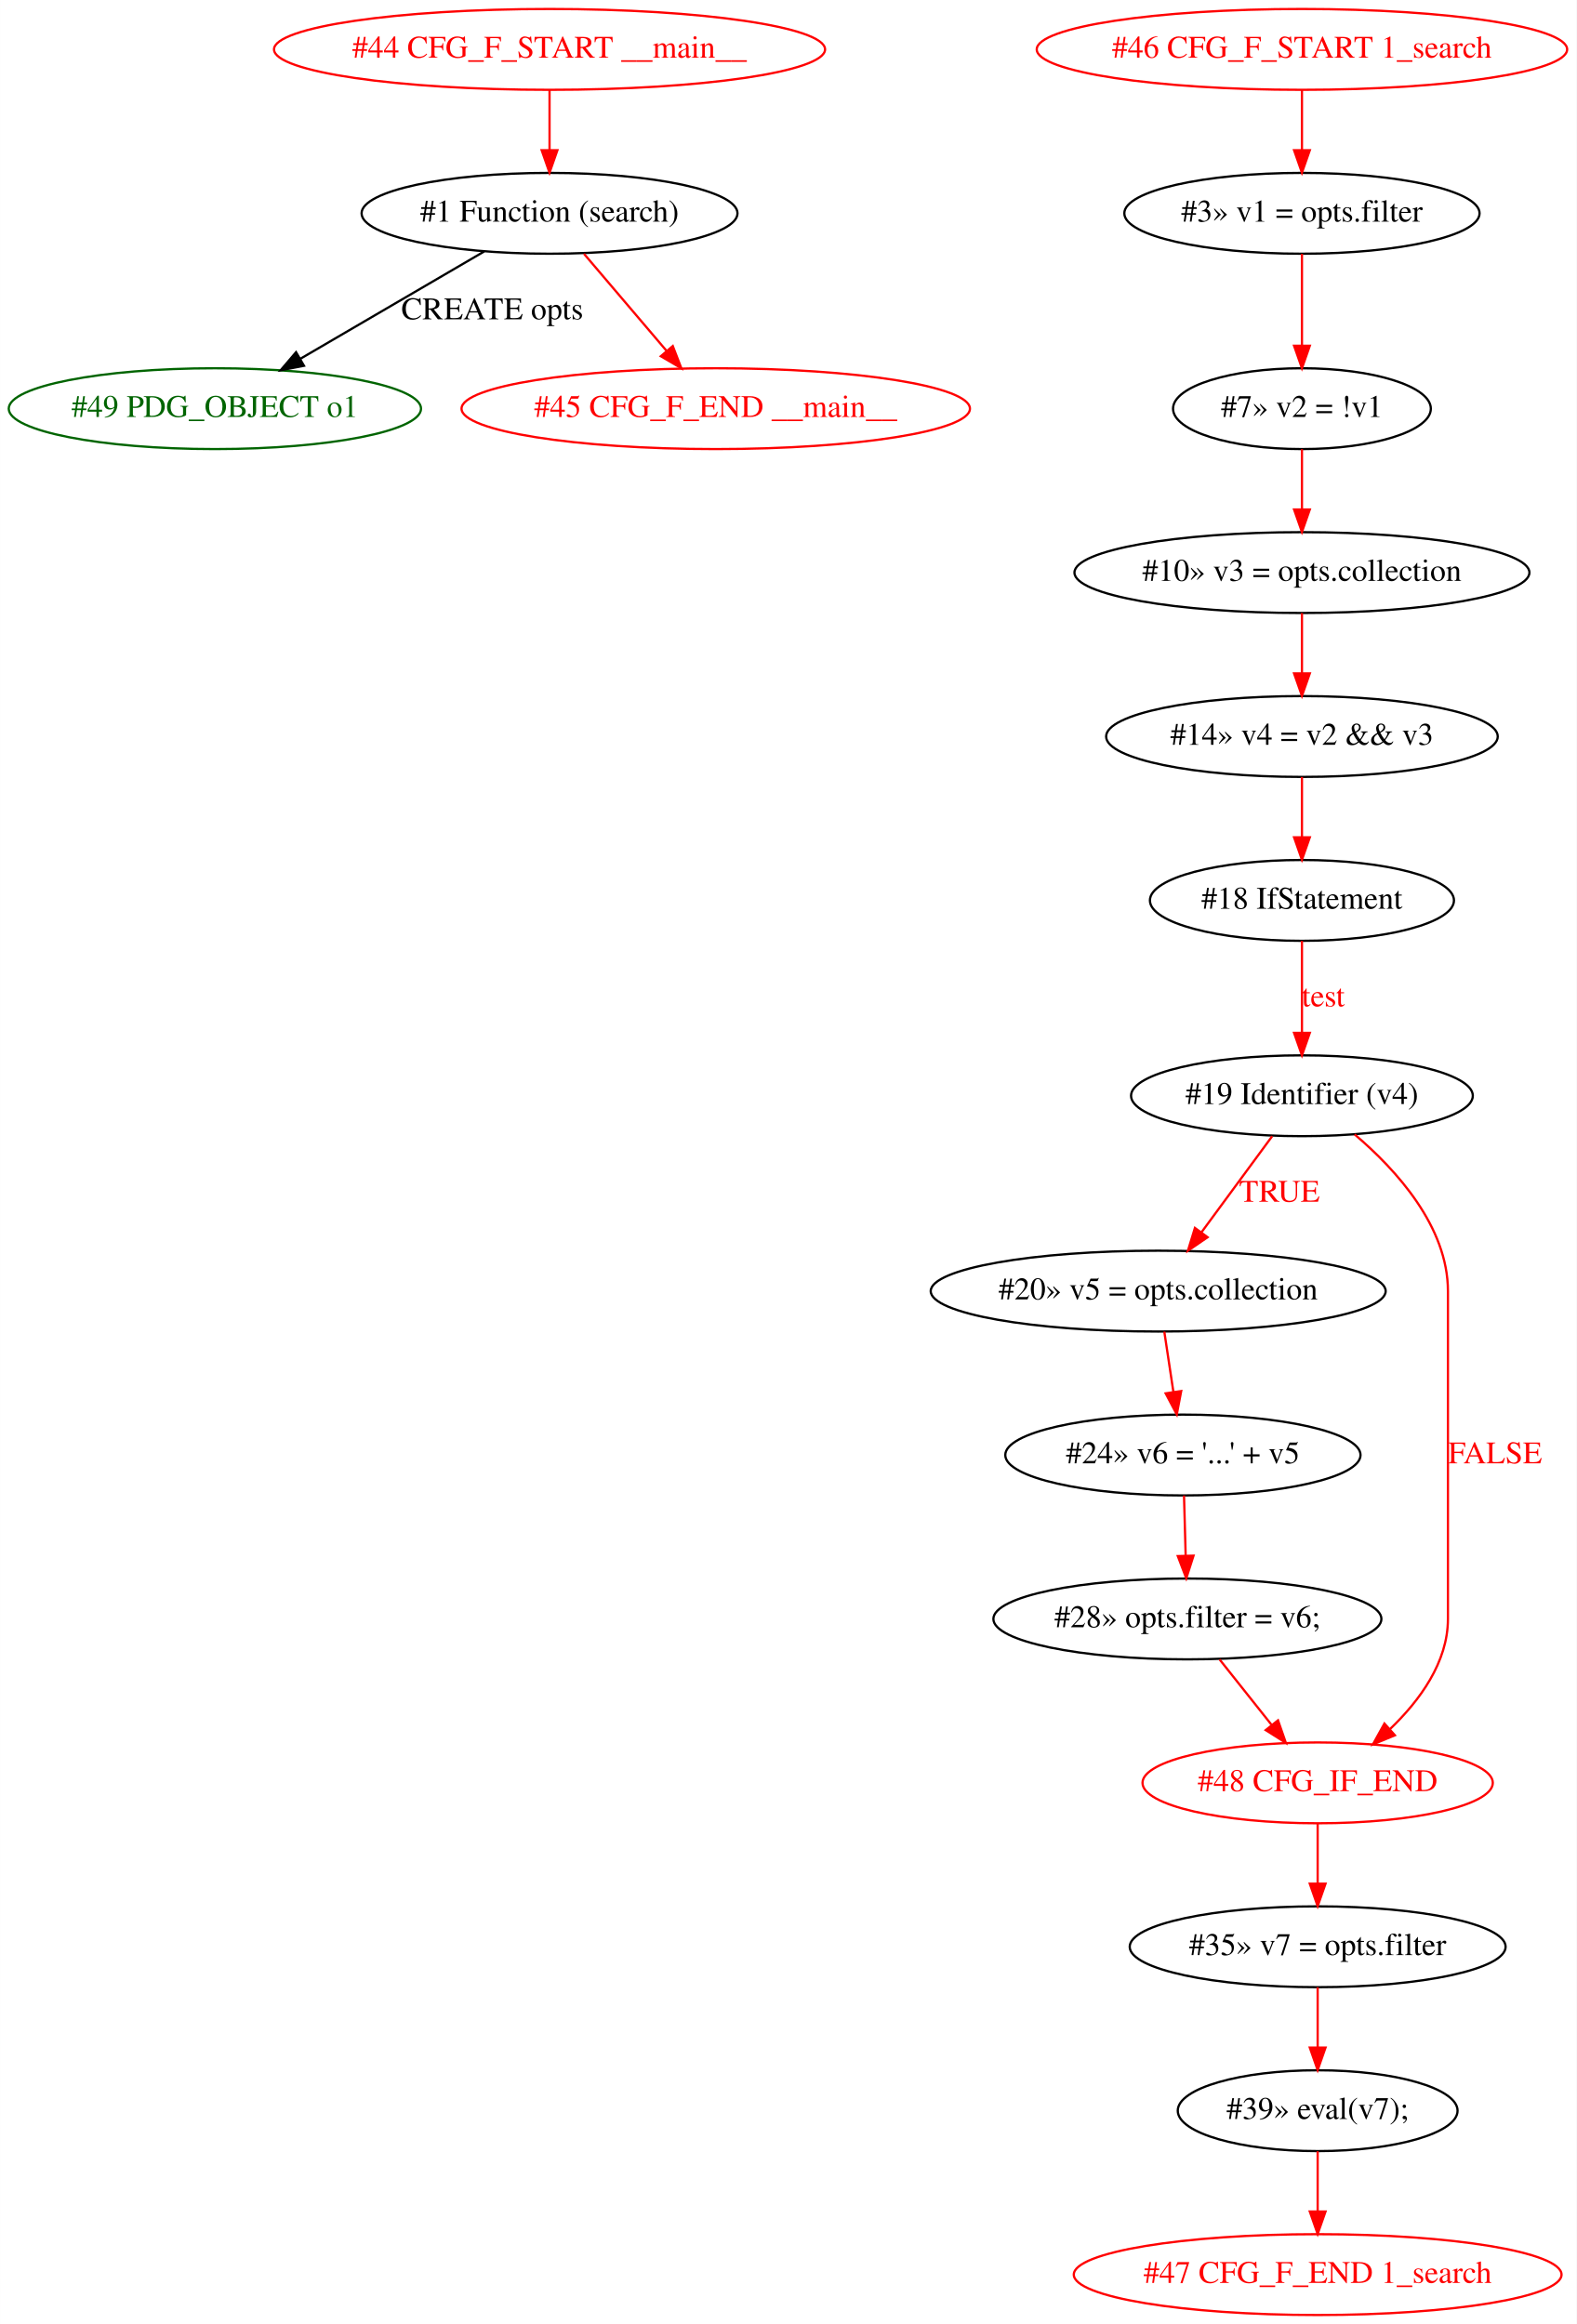
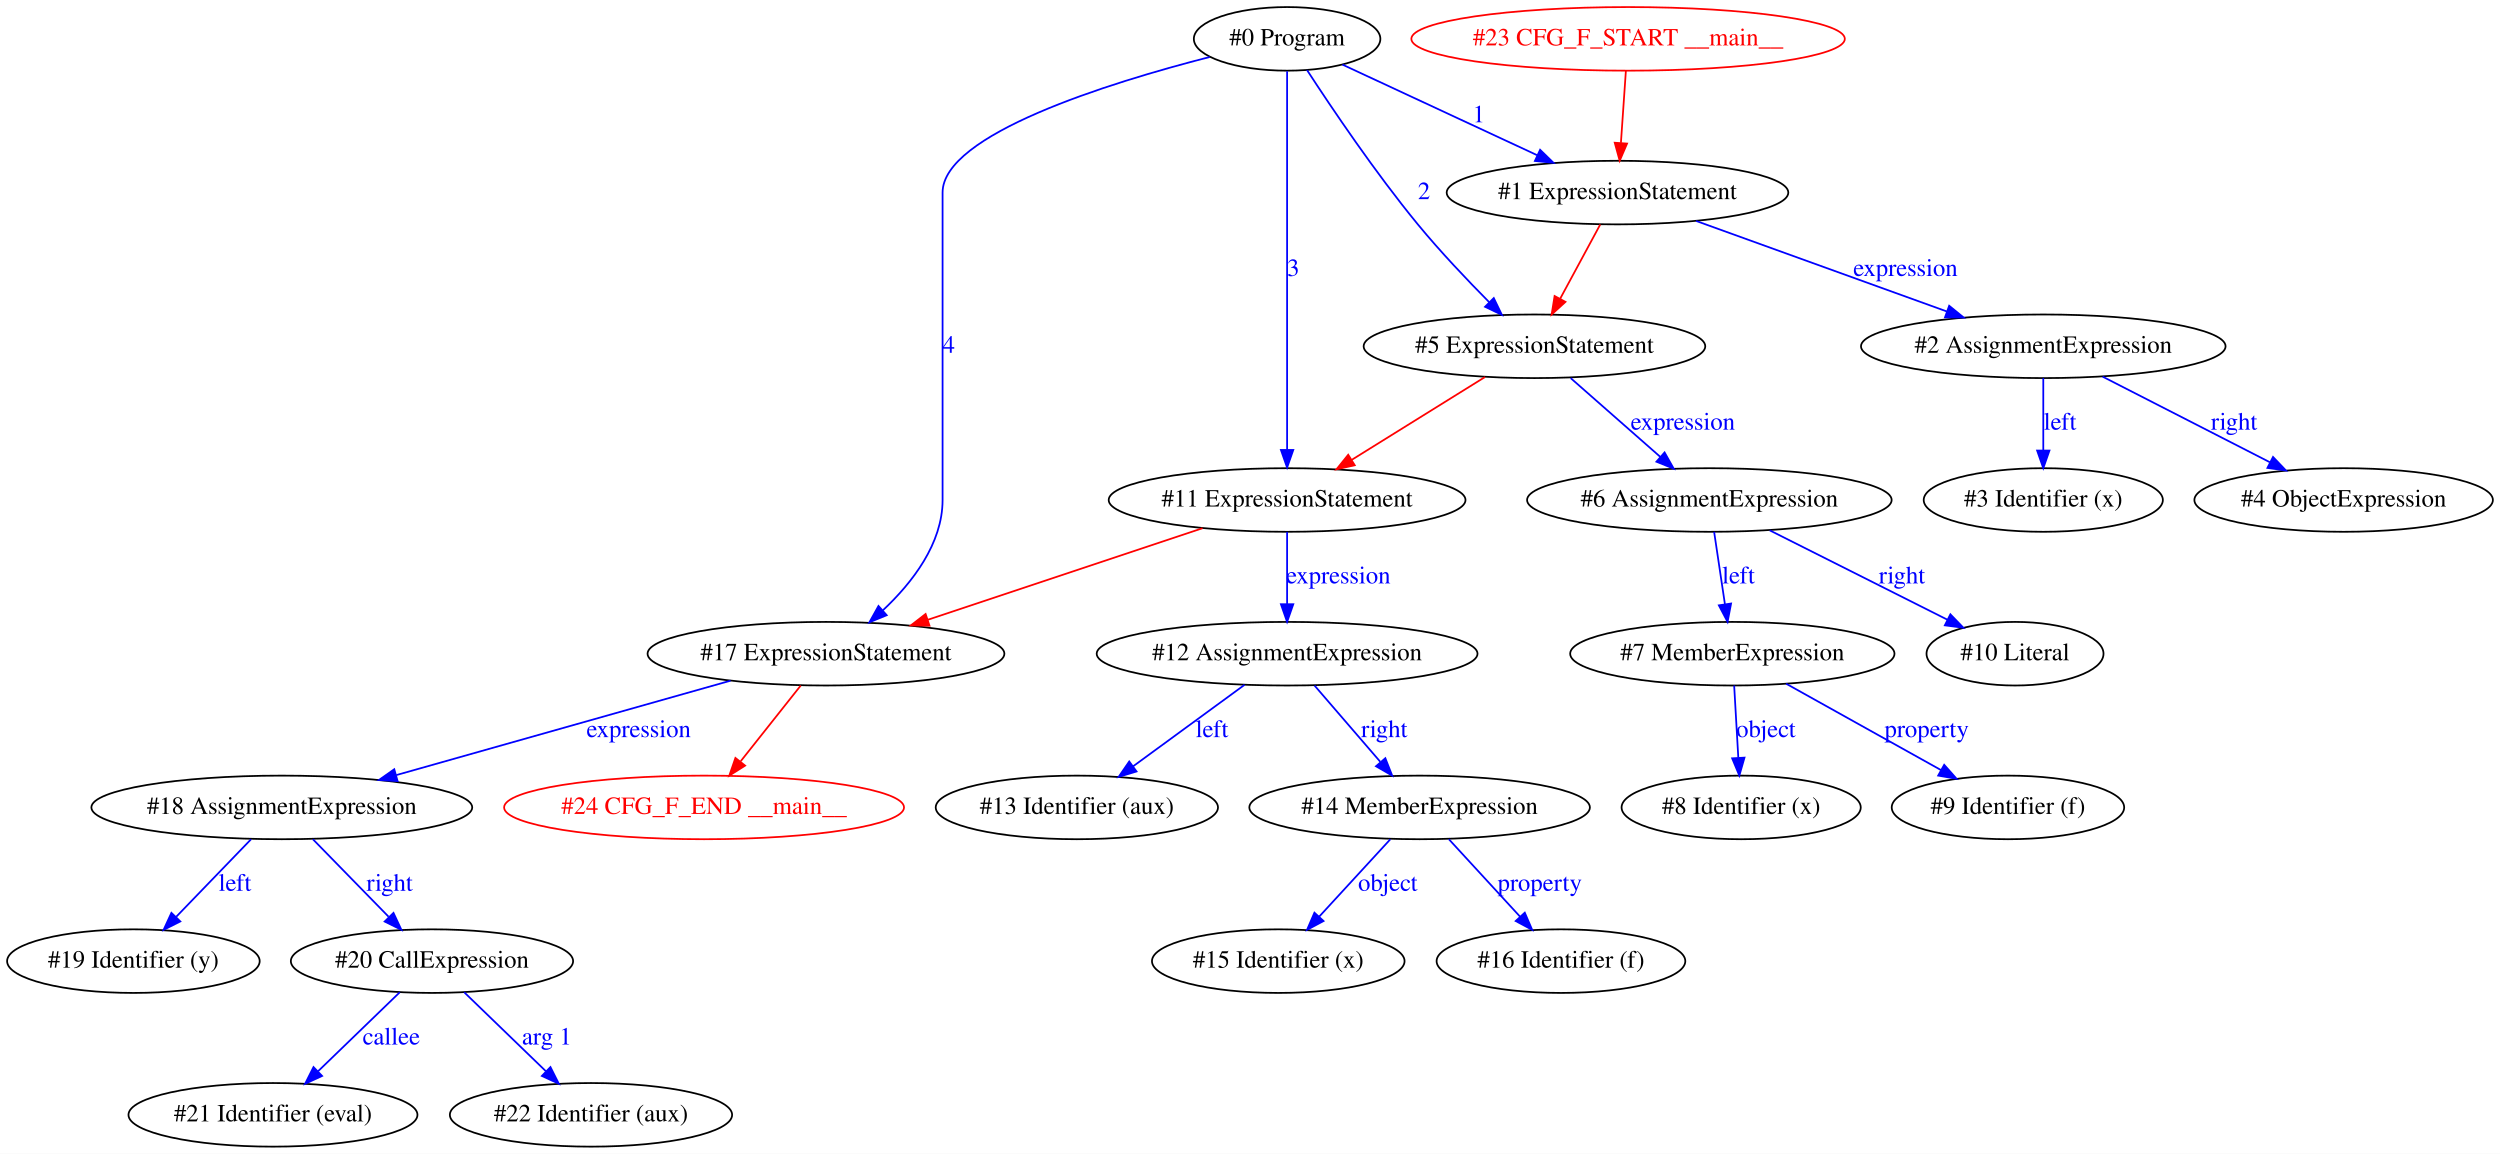
- <svg xmlns="http://www.w3.org/2000/svg" width="702pt" height="1035pt" viewBox="0.00 0.00 701.93 1035.00">
-   <g id="graph0" class="graph" transform="scale(1 1) rotate(0) translate(4 1031)">
-     <polygon fill="#ffffff" stroke="transparent" points="-4,4 -4,-1031 697.931,-1031 697.931,4 -4,4" />
+ <svg xmlns="http://www.w3.org/2000/svg" width="1415pt" height="653pt" viewBox="0.00 0.00 1414.99 653.00">
+   <g id="graph0" class="graph" transform="scale(1 1) rotate(0) translate(4 649)">
+     <polygon fill="#ffffff" stroke="transparent" points="-4,4 -4,-649 1410.986,-649 1410.986,4 -4,4" />
    <g id="node1" class="node">
-       <ellipse fill="none" stroke="#ff0000" cx="240.642" cy="-1009" rx="122.678" ry="18" />
-       <text text-anchor="middle" x="240.642" y="-1005.3" font-family="Times,serif" font-size="14.00" fill="#ff0000">#44 CFG_F_START __main__</text>
+       <ellipse fill="none" stroke="#000000" cx="724.494" cy="-627" rx="52.791" ry="18" />
+       <text text-anchor="middle" x="724.494" y="-623.3" font-family="Times,serif" font-size="14.00" fill="#000000">#0 Program</text>
    </g>
    <g id="node2" class="node">
-       <ellipse fill="none" stroke="#000000" cx="240.642" cy="-936" rx="83.685" ry="18" />
-       <text text-anchor="middle" x="240.642" y="-932.3" font-family="Times,serif" font-size="14.00" fill="#000000">#1 Function (search)</text>
+       <ellipse fill="none" stroke="#000000" cx="911.494" cy="-540" rx="96.683" ry="18" />
+       <text text-anchor="middle" x="911.494" y="-536.3" font-family="Times,serif" font-size="14.00" fill="#000000">#1 ExpressionStatement</text>
    </g>
    <g id="edge1" class="edge">
-       <path fill="none" stroke="#ff0000" d="M240.642,-990.955C240.642,-982.883 240.642,-973.176 240.642,-964.182" />
-       <polygon fill="#ff0000" stroke="#ff0000" points="244.142,-964.09 240.642,-954.09 237.142,-964.09 244.142,-964.09" />
+       <path fill="none" stroke="#0000ff" d="M755.793,-612.438C785.92,-598.422 831.815,-577.07 865.982,-561.174" />
+       <polygon fill="#0000ff" stroke="#0000ff" points="867.694,-564.237 875.285,-556.846 864.742,-557.891 867.694,-564.237" />
+       <text text-anchor="middle" x="832.994" y="-579.8" font-family="Times,serif" font-size="14.00" fill="#0000ff">1</text>
+     </g>
+     <g id="node3" class="node">
+       <ellipse fill="none" stroke="#000000" cx="864.494" cy="-453" rx="96.683" ry="18" />
+       <text text-anchor="middle" x="864.494" y="-449.3" font-family="Times,serif" font-size="14.00" fill="#000000">#5 ExpressionStatement</text>
+     </g>
+     <g id="edge2" class="edge">
+       <path fill="none" stroke="#0000ff" d="M735.78,-609.324C749.676,-587.972 774.404,-551.275 798.494,-522 811.085,-506.699 826.308,-490.642 838.96,-477.873" />
+       <polygon fill="#0000ff" stroke="#0000ff" points="841.473,-480.309 846.072,-470.764 836.525,-475.358 841.473,-480.309" />
+       <text text-anchor="middle" x="801.994" y="-536.3" font-family="Times,serif" font-size="14.00" fill="#0000ff">2</text>
+     </g>
+     <g id="node4" class="node">
+       <ellipse fill="none" stroke="#000000" cx="724.494" cy="-366" rx="100.983" ry="18" />
+       <text text-anchor="middle" x="724.494" y="-362.3" font-family="Times,serif" font-size="14.00" fill="#000000">#11 ExpressionStatement</text>
+     </g>
+     <g id="edge3" class="edge">
+       <path fill="none" stroke="#0000ff" d="M724.494,-608.647C724.494,-563.814 724.494,-448.461 724.494,-394.556" />
+       <polygon fill="#0000ff" stroke="#0000ff" points="727.994,-394.333 724.494,-384.333 720.994,-394.333 727.994,-394.333" />
+       <text text-anchor="middle" x="727.994" y="-492.8" font-family="Times,serif" font-size="14.00" fill="#0000ff">3</text>
    </g>
    <g id="node5" class="node">
-       <ellipse fill="none" stroke="#006400" cx="91.642" cy="-849" rx="91.784" ry="18" />
-       <text text-anchor="middle" x="91.642" y="-845.3" font-family="Times,serif" font-size="14.00" fill="#006400">#49 PDG_OBJECT o1</text>
+       <ellipse fill="none" stroke="#000000" cx="463.494" cy="-279" rx="100.983" ry="18" />
+       <text text-anchor="middle" x="463.494" y="-275.3" font-family="Times,serif" font-size="14.00" fill="#000000">#17 ExpressionStatement</text>
    </g>
    <g id="edge4" class="edge">
-       <path fill="none" stroke="#000000" d="M211.56,-919.019C188.15,-905.35 155.066,-886.033 129.576,-871.15" />
-       <polygon fill="#000000" stroke="#000000" points="131.306,-868.106 120.905,-866.087 127.776,-874.152 131.306,-868.106" />
-       <text text-anchor="middle" x="215.142" y="-888.8" font-family="Times,serif" font-size="14.00" fill="#000000">CREATE opts</text>
+       <path fill="none" stroke="#0000ff" d="M680.732,-616.756C623.239,-602.002 529.494,-572.9 529.494,-540 529.494,-540 529.494,-540 529.494,-366 529.494,-341.339 512.453,-319.277 495.69,-303.541" />
+       <polygon fill="#0000ff" stroke="#0000ff" points="497.87,-300.795 488.07,-296.769 493.22,-306.028 497.87,-300.795" />
+       <text text-anchor="middle" x="532.994" y="-449.3" font-family="Times,serif" font-size="14.00" fill="#0000ff">4</text>
+     </g>
+     <g id="edge7" class="edge">
+       <path fill="none" stroke="#ff0000" d="M901.755,-521.973C895.201,-509.842 886.442,-493.629 879.064,-479.97" />
+       <polygon fill="#ff0000" stroke="#ff0000" points="882.052,-478.138 874.22,-471.003 875.893,-481.465 882.052,-478.138" />
+     </g>
+     <g id="node7" class="node">
+       <ellipse fill="none" stroke="#000000" cx="1152.494" cy="-453" rx="103.182" ry="18" />
+       <text text-anchor="middle" x="1152.494" y="-449.3" font-family="Times,serif" font-size="14.00" fill="#000000">#2 AssignmentExpression</text>
+     </g>
+     <g id="edge6" class="edge">
+       <path fill="none" stroke="#0000ff" d="M955.978,-523.942C996.06,-509.472 1055.11,-488.155 1098.011,-472.668" />
+       <polygon fill="#0000ff" stroke="#0000ff" points="1099.235,-475.947 1107.452,-469.26 1096.858,-469.363 1099.235,-475.947" />
+       <text text-anchor="middle" x="1074.494" y="-492.8" font-family="Times,serif" font-size="14.00" fill="#0000ff">expression</text>
+     </g>
+     <g id="edge9" class="edge">
+       <path fill="none" stroke="#ff0000" d="M836.499,-435.603C814.847,-422.149 784.688,-403.406 761.119,-388.76" />
+       <polygon fill="#ff0000" stroke="#ff0000" points="762.781,-385.672 752.44,-383.366 759.086,-391.618 762.781,-385.672" />
+     </g>
+     <g id="node8" class="node">
+       <ellipse fill="none" stroke="#000000" cx="963.494" cy="-366" rx="103.182" ry="18" />
+       <text text-anchor="middle" x="963.494" y="-362.3" font-family="Times,serif" font-size="14.00" fill="#000000">#6 AssignmentExpression</text>
+     </g>
+     <g id="edge8" class="edge">
+       <path fill="none" stroke="#0000ff" d="M885.006,-434.974C899.705,-422.056 919.669,-404.512 935.784,-390.351" />
+       <polygon fill="#0000ff" stroke="#0000ff" points="938.144,-392.936 943.346,-383.706 933.524,-387.678 938.144,-392.936" />
+       <text text-anchor="middle" x="948.494" y="-405.8" font-family="Times,serif" font-size="14.00" fill="#0000ff">expression</text>
+     </g>
+     <g id="edge11" class="edge">
+       <path fill="none" stroke="#ff0000" d="M676.622,-350.043C632.794,-335.433 567.843,-313.783 521.17,-298.226" />
+       <polygon fill="#ff0000" stroke="#ff0000" points="522.096,-294.845 511.503,-295.003 519.883,-301.486 522.096,-294.845" />
+     </g>
+     <g id="node9" class="node">
+       <ellipse fill="none" stroke="#000000" cx="724.494" cy="-279" rx="107.781" ry="18" />
+       <text text-anchor="middle" x="724.494" y="-275.3" font-family="Times,serif" font-size="14.00" fill="#000000">#12 AssignmentExpression</text>
+     </g>
+     <g id="edge10" class="edge">
+       <path fill="none" stroke="#0000ff" d="M724.494,-347.974C724.494,-336.192 724.494,-320.561 724.494,-307.158" />
+       <polygon fill="#0000ff" stroke="#0000ff" points="727.994,-307.003 724.494,-297.003 720.994,-307.003 727.994,-307.003" />
+       <text text-anchor="middle" x="753.494" y="-318.8" font-family="Times,serif" font-size="14.00" fill="#0000ff">expression</text>
+     </g>
+     <g id="node10" class="node">
+       <ellipse fill="none" stroke="#000000" cx="155.494" cy="-192" rx="107.781" ry="18" />
+       <text text-anchor="middle" x="155.494" y="-188.3" font-family="Times,serif" font-size="14.00" fill="#000000">#18 AssignmentExpression</text>
+     </g>
+     <g id="edge12" class="edge">
+       <path fill="none" stroke="#0000ff" d="M409.492,-263.746C356.76,-248.851 276.468,-226.171 220.314,-210.31" />
+       <polygon fill="#0000ff" stroke="#0000ff" points="221.047,-206.88 210.472,-207.53 219.144,-213.616 221.047,-206.88" />
+       <text text-anchor="middle" x="357.494" y="-231.8" font-family="Times,serif" font-size="14.00" fill="#0000ff">expression</text>
+     </g>
+     <g id="node11" class="node">
+       <ellipse fill="none" stroke="#ff0000" cx="394.494" cy="-192" rx="113.18" ry="18" />
+       <text text-anchor="middle" x="394.494" y="-188.3" font-family="Times,serif" font-size="14.00" fill="#ff0000">#24 CFG_F_END __main__</text>
+     </g>
+     <g id="edge13" class="edge">
+       <path fill="none" stroke="#ff0000" d="M449.197,-260.974C439.39,-248.608 426.221,-232.004 415.261,-218.185" />
+       <polygon fill="#ff0000" stroke="#ff0000" points="417.728,-215.663 408.772,-210.003 412.244,-220.013 417.728,-215.663" />
    </g>
    <g id="node6" class="node">
-       <ellipse fill="none" stroke="#ff0000" cx="314.642" cy="-849" rx="113.18" ry="18" />
-       <text text-anchor="middle" x="314.642" y="-845.3" font-family="Times,serif" font-size="14.00" fill="#ff0000">#45 CFG_F_END __main__</text>
-     </g>
-     <g id="edge3" class="edge">
-       <path fill="none" stroke="#ff0000" d="M255.975,-917.973C266.591,-905.492 280.883,-888.69 292.702,-874.794" />
-       <polygon fill="#ff0000" stroke="#ff0000" points="295.516,-876.888 299.329,-867.003 290.184,-872.353 295.516,-876.888" />
-     </g>
-     <g id="node3" class="node">
-       <ellipse fill="none" stroke="#ff0000" cx="575.642" cy="-1009" rx="118.079" ry="18" />
-       <text text-anchor="middle" x="575.642" y="-1005.3" font-family="Times,serif" font-size="14.00" fill="#ff0000">#46 CFG_F_START 1_search</text>
-     </g>
-     <g id="node4" class="node">
-       <ellipse fill="none" stroke="#000000" cx="575.642" cy="-936" rx="79.087" ry="18" />
-       <text text-anchor="middle" x="575.642" y="-932.3" font-family="Times,serif" font-size="14.00" fill="#000000">#3» v1 = opts.filter</text>
-     </g>
-     <g id="edge2" class="edge">
-       <path fill="none" stroke="#ff0000" d="M575.642,-990.955C575.642,-982.883 575.642,-973.176 575.642,-964.182" />
-       <polygon fill="#ff0000" stroke="#ff0000" points="579.142,-964.09 575.642,-954.09 572.142,-964.09 579.142,-964.09" />
-     </g>
-     <g id="node7" class="node">
-       <ellipse fill="none" stroke="#000000" cx="575.642" cy="-849" rx="57.391" ry="18" />
-       <text text-anchor="middle" x="575.642" y="-845.3" font-family="Times,serif" font-size="14.00" fill="#000000">#7» v2 = !v1</text>
+       <ellipse fill="none" stroke="#ff0000" cx="917.494" cy="-627" rx="122.678" ry="18" />
+       <text text-anchor="middle" x="917.494" y="-623.3" font-family="Times,serif" font-size="14.00" fill="#ff0000">#23 CFG_F_START __main__</text>
    </g>
    <g id="edge5" class="edge">
-       <path fill="none" stroke="#ff0000" d="M575.642,-917.973C575.642,-906.192 575.642,-890.561 575.642,-877.158" />
-       <polygon fill="#ff0000" stroke="#ff0000" points="579.142,-877.003 575.642,-867.003 572.142,-877.003 579.142,-877.003" />
-     </g>
-     <g id="node8" class="node">
-       <ellipse fill="none" stroke="#000000" cx="575.642" cy="-776" rx="101.282" ry="18" />
-       <text text-anchor="middle" x="575.642" y="-772.3" font-family="Times,serif" font-size="14.00" fill="#000000">#10» v3 = opts.collection</text>
-     </g>
-     <g id="edge6" class="edge">
-       <path fill="none" stroke="#ff0000" d="M575.642,-830.955C575.642,-822.883 575.642,-813.176 575.642,-804.182" />
-       <polygon fill="#ff0000" stroke="#ff0000" points="579.142,-804.09 575.642,-794.09 572.142,-804.09 579.142,-804.09" />
-     </g>
-     <g id="node9" class="node">
-       <ellipse fill="none" stroke="#000000" cx="575.642" cy="-703" rx="87.185" ry="18" />
-       <text text-anchor="middle" x="575.642" y="-699.3" font-family="Times,serif" font-size="14.00" fill="#000000">#14» v4 = v2 &amp;&amp; v3</text>
-     </g>
-     <g id="edge7" class="edge">
-       <path fill="none" stroke="#ff0000" d="M575.642,-757.955C575.642,-749.883 575.642,-740.176 575.642,-731.182" />
-       <polygon fill="#ff0000" stroke="#ff0000" points="579.142,-731.09 575.642,-721.09 572.142,-731.09 579.142,-731.09" />
-     </g>
-     <g id="node10" class="node">
-       <ellipse fill="none" stroke="#000000" cx="575.642" cy="-630" rx="67.688" ry="18" />
-       <text text-anchor="middle" x="575.642" y="-626.3" font-family="Times,serif" font-size="14.00" fill="#000000">#18 IfStatement</text>
-     </g>
-     <g id="edge8" class="edge">
-       <path fill="none" stroke="#ff0000" d="M575.642,-684.955C575.642,-676.883 575.642,-667.176 575.642,-658.182" />
-       <polygon fill="#ff0000" stroke="#ff0000" points="579.142,-658.09 575.642,-648.09 572.142,-658.09 579.142,-658.09" />
-     </g>
-     <g id="node11" class="node">
-       <ellipse fill="none" stroke="#000000" cx="575.642" cy="-543" rx="76.087" ry="18" />
-       <text text-anchor="middle" x="575.642" y="-539.3" font-family="Times,serif" font-size="14.00" fill="#000000">#19 Identifier (v4)</text>
-     </g>
-     <g id="edge9" class="edge">
-       <path fill="none" stroke="#ff0000" d="M575.642,-611.973C575.642,-600.192 575.642,-584.561 575.642,-571.158" />
-       <polygon fill="#ff0000" stroke="#ff0000" points="579.142,-571.003 575.642,-561.003 572.142,-571.003 579.142,-571.003" />
-       <text text-anchor="middle" x="585.142" y="-582.8" font-family="Times,serif" font-size="14.00" fill="#ff0000">test</text>
+       <path fill="none" stroke="#ff0000" d="M916.25,-608.973C915.438,-597.192 914.36,-581.561 913.436,-568.158" />
+       <polygon fill="#ff0000" stroke="#ff0000" points="916.915,-567.739 912.735,-558.003 909.932,-568.221 916.915,-567.739" />
    </g>
    <g id="node12" class="node">
-       <ellipse fill="none" stroke="#000000" cx="511.642" cy="-456" rx="101.282" ry="18" />
-       <text text-anchor="middle" x="511.642" y="-452.3" font-family="Times,serif" font-size="14.00" fill="#000000">#20» v5 = opts.collection</text>
-     </g>
-     <g id="edge10" class="edge">
-       <path fill="none" stroke="#ff0000" d="M562.381,-524.973C553.285,-512.609 541.07,-496.004 530.904,-482.185" />
-       <polygon fill="#ff0000" stroke="#ff0000" points="533.631,-479.985 524.886,-474.003 527.992,-484.133 533.631,-479.985" />
-       <text text-anchor="middle" x="565.642" y="-495.8" font-family="Times,serif" font-size="14.00" fill="#ff0000">TRUE</text>
+       <ellipse fill="none" stroke="#000000" cx="1152.494" cy="-366" rx="67.688" ry="18" />
+       <text text-anchor="middle" x="1152.494" y="-362.3" font-family="Times,serif" font-size="14.00" fill="#000000">#3 Identifier (x)</text>
+     </g>
+     <g id="edge14" class="edge">
+       <path fill="none" stroke="#0000ff" d="M1152.494,-434.974C1152.494,-423.192 1152.494,-407.561 1152.494,-394.158" />
+       <polygon fill="#0000ff" stroke="#0000ff" points="1155.994,-394.003 1152.494,-384.003 1148.994,-394.003 1155.994,-394.003" />
+       <text text-anchor="middle" x="1161.994" y="-405.8" font-family="Times,serif" font-size="14.00" fill="#0000ff">left</text>
    </g>
    <g id="node13" class="node">
-       <ellipse fill="none" stroke="#ff0000" cx="582.642" cy="-237" rx="77.986" ry="18" />
-       <text text-anchor="middle" x="582.642" y="-233.3" font-family="Times,serif" font-size="14.00" fill="#ff0000">#48 CFG_IF_END</text>
-     </g>
-     <g id="edge11" class="edge">
-       <path fill="none" stroke="#ff0000" d="M599.108,-525.78C617.727,-509.956 640.642,-484.658 640.642,-456 640.642,-456 640.642,-456 640.642,-310 640.642,-290.743 628.116,-273.618 614.706,-260.804" />
-       <polygon fill="#ff0000" stroke="#ff0000" points="617.031,-258.187 607.239,-254.141 612.371,-263.411 617.031,-258.187" />
-       <text text-anchor="middle" x="661.642" y="-379.3" font-family="Times,serif" font-size="14.00" fill="#ff0000">FALSE</text>
+       <ellipse fill="none" stroke="#000000" cx="1322.494" cy="-366" rx="84.485" ry="18" />
+       <text text-anchor="middle" x="1322.494" y="-362.3" font-family="Times,serif" font-size="14.00" fill="#000000">#4 ObjectExpression</text>
+     </g>
+     <g id="edge15" class="edge">
+       <path fill="none" stroke="#0000ff" d="M1186.08,-435.812C1213.235,-421.915 1251.603,-402.279 1280.735,-387.37" />
+       <polygon fill="#0000ff" stroke="#0000ff" points="1282.536,-390.381 1289.843,-382.709 1279.347,-384.149 1282.536,-390.381" />
+       <text text-anchor="middle" x="1260.494" y="-405.8" font-family="Times,serif" font-size="14.00" fill="#0000ff">right</text>
    </g>
    <g id="node14" class="node">
-       <ellipse fill="none" stroke="#000000" cx="522.642" cy="-383" rx="79.087" ry="18" />
-       <text text-anchor="middle" x="522.642" y="-379.3" font-family="Times,serif" font-size="14.00" fill="#000000">#24» v6 = '...' + v5</text>
-     </g>
-     <g id="edge12" class="edge">
-       <path fill="none" stroke="#ff0000" d="M514.361,-437.955C515.577,-429.883 517.04,-420.176 518.395,-411.182" />
-       <polygon fill="#ff0000" stroke="#ff0000" points="521.887,-411.5 519.916,-401.09 514.965,-410.457 521.887,-411.5" />
+       <ellipse fill="none" stroke="#000000" cx="976.494" cy="-279" rx="91.784" ry="18" />
+       <text text-anchor="middle" x="976.494" y="-275.3" font-family="Times,serif" font-size="14.00" fill="#000000">#7 MemberExpression</text>
+     </g>
+     <g id="edge16" class="edge">
+       <path fill="none" stroke="#0000ff" d="M966.187,-347.974C967.948,-336.192 970.283,-320.561 972.286,-307.158" />
+       <polygon fill="#0000ff" stroke="#0000ff" points="975.787,-307.411 973.803,-297.003 968.864,-306.376 975.787,-307.411" />
+       <text text-anchor="middle" x="979.994" y="-318.8" font-family="Times,serif" font-size="14.00" fill="#0000ff">left</text>
    </g>
    <g id="node15" class="node">
-       <ellipse fill="none" stroke="#000000" cx="582.642" cy="-164" rx="83.685" ry="18" />
-       <text text-anchor="middle" x="582.642" y="-160.3" font-family="Times,serif" font-size="14.00" fill="#000000">#35» v7 = opts.filter</text>
-     </g>
-     <g id="edge13" class="edge">
-       <path fill="none" stroke="#ff0000" d="M582.642,-218.955C582.642,-210.883 582.642,-201.176 582.642,-192.182" />
-       <polygon fill="#ff0000" stroke="#ff0000" points="586.142,-192.09 582.642,-182.09 579.142,-192.09 586.142,-192.09" />
+       <ellipse fill="none" stroke="#000000" cx="1136.494" cy="-279" rx="50.091" ry="18" />
+       <text text-anchor="middle" x="1136.494" y="-275.3" font-family="Times,serif" font-size="14.00" fill="#000000">#10 Literal</text>
+     </g>
+     <g id="edge17" class="edge">
+       <path fill="none" stroke="#0000ff" d="M997.673,-348.812C1026.676,-334.226 1068.249,-313.32 1098.333,-298.191" />
+       <polygon fill="#0000ff" stroke="#0000ff" points="1099.912,-301.314 1107.274,-293.695 1096.767,-295.06 1099.912,-301.314" />
+       <text text-anchor="middle" x="1072.494" y="-318.8" font-family="Times,serif" font-size="14.00" fill="#0000ff">right</text>
    </g>
    <g id="node16" class="node">
-       <ellipse fill="none" stroke="#000000" cx="524.642" cy="-310" rx="86.385" ry="18" />
-       <text text-anchor="middle" x="524.642" y="-306.3" font-family="Times,serif" font-size="14.00" fill="#000000">#28» opts.filter = v6;</text>
-     </g>
-     <g id="edge14" class="edge">
-       <path fill="none" stroke="#ff0000" d="M523.136,-364.955C523.357,-356.883 523.623,-347.176 523.87,-338.182" />
-       <polygon fill="#ff0000" stroke="#ff0000" points="527.371,-338.183 524.146,-328.09 520.374,-337.991 527.371,-338.183" />
+       <ellipse fill="none" stroke="#000000" cx="605.494" cy="-192" rx="79.886" ry="18" />
+       <text text-anchor="middle" x="605.494" y="-188.3" font-family="Times,serif" font-size="14.00" fill="#000000">#13 Identifier (aux)</text>
+     </g>
+     <g id="edge18" class="edge">
+       <path fill="none" stroke="#0000ff" d="M700.412,-261.394C682.228,-248.1 657.105,-229.732 637.273,-215.234" />
+       <polygon fill="#0000ff" stroke="#0000ff" points="639.271,-212.359 629.133,-209.283 635.14,-218.01 639.271,-212.359" />
+       <text text-anchor="middle" x="681.994" y="-231.8" font-family="Times,serif" font-size="14.00" fill="#0000ff">left</text>
    </g>
    <g id="node17" class="node">
-       <ellipse fill="none" stroke="#000000" cx="582.642" cy="-91" rx="62.289" ry="18" />
-       <text text-anchor="middle" x="582.642" y="-87.3" font-family="Times,serif" font-size="14.00" fill="#000000">#39» eval(v7);</text>
-     </g>
-     <g id="edge15" class="edge">
-       <path fill="none" stroke="#ff0000" d="M582.642,-145.955C582.642,-137.883 582.642,-128.176 582.642,-119.182" />
-       <polygon fill="#ff0000" stroke="#ff0000" points="586.142,-119.09 582.642,-109.09 579.142,-119.09 586.142,-119.09" />
-     </g>
-     <g id="edge16" class="edge">
-       <path fill="none" stroke="#ff0000" d="M538.979,-291.955C545.932,-283.203 554.412,-272.531 562.043,-262.927" />
-       <polygon fill="#ff0000" stroke="#ff0000" points="564.989,-264.844 568.47,-254.837 559.509,-260.49 564.989,-264.844" />
+       <ellipse fill="none" stroke="#000000" cx="799.494" cy="-192" rx="96.383" ry="18" />
+       <text text-anchor="middle" x="799.494" y="-188.3" font-family="Times,serif" font-size="14.00" fill="#000000">#14 MemberExpression</text>
+     </g>
+     <g id="edge19" class="edge">
+       <path fill="none" stroke="#0000ff" d="M740.034,-260.974C750.794,-248.492 765.278,-231.69 777.257,-217.794" />
+       <polygon fill="#0000ff" stroke="#0000ff" points="780.095,-219.863 783.973,-210.003 774.793,-215.292 780.095,-219.863" />
+       <text text-anchor="middle" x="779.494" y="-231.8" font-family="Times,serif" font-size="14.00" fill="#0000ff">right</text>
    </g>
    <g id="node18" class="node">
-       <ellipse fill="none" stroke="#ff0000" cx="582.642" cy="-18" rx="108.581" ry="18" />
-       <text text-anchor="middle" x="582.642" y="-14.3" font-family="Times,serif" font-size="14.00" fill="#ff0000">#47 CFG_F_END 1_search</text>
-     </g>
-     <g id="edge17" class="edge">
-       <path fill="none" stroke="#ff0000" d="M582.642,-72.955C582.642,-64.883 582.642,-55.176 582.642,-46.182" />
-       <polygon fill="#ff0000" stroke="#ff0000" points="586.142,-46.09 582.642,-36.09 579.142,-46.09 586.142,-46.09" />
+       <ellipse fill="none" stroke="#000000" cx="71.494" cy="-105" rx="71.487" ry="18" />
+       <text text-anchor="middle" x="71.494" y="-101.3" font-family="Times,serif" font-size="14.00" fill="#000000">#19 Identifier (y)</text>
+     </g>
+     <g id="edge20" class="edge">
+       <path fill="none" stroke="#0000ff" d="M138.089,-173.974C125.844,-161.291 109.292,-144.149 95.754,-130.126" />
+       <polygon fill="#0000ff" stroke="#0000ff" points="98.053,-127.469 88.589,-122.706 93.017,-132.331 98.053,-127.469" />
+       <text text-anchor="middle" x="128.994" y="-144.8" font-family="Times,serif" font-size="14.00" fill="#0000ff">left</text>
+     </g>
+     <g id="node19" class="node">
+       <ellipse fill="none" stroke="#000000" cx="240.494" cy="-105" rx="79.886" ry="18" />
+       <text text-anchor="middle" x="240.494" y="-101.3" font-family="Times,serif" font-size="14.00" fill="#000000">#20 CallExpression</text>
+     </g>
+     <g id="edge21" class="edge">
+       <path fill="none" stroke="#0000ff" d="M173.106,-173.974C185.496,-161.291 202.245,-144.149 215.945,-130.126" />
+       <polygon fill="#0000ff" stroke="#0000ff" points="218.71,-132.304 223.195,-122.706 213.703,-127.413 218.71,-132.304" />
+       <text text-anchor="middle" x="216.494" y="-144.8" font-family="Times,serif" font-size="14.00" fill="#0000ff">right</text>
+     </g>
+     <g id="node20" class="node">
+       <ellipse fill="none" stroke="#000000" cx="981.494" cy="-192" rx="67.688" ry="18" />
+       <text text-anchor="middle" x="981.494" y="-188.3" font-family="Times,serif" font-size="14.00" fill="#000000">#8 Identifier (x)</text>
+     </g>
+     <g id="edge22" class="edge">
+       <path fill="none" stroke="#0000ff" d="M977.53,-260.974C978.207,-249.192 979.105,-233.561 979.875,-220.158" />
+       <polygon fill="#0000ff" stroke="#0000ff" points="983.379,-220.188 980.459,-210.003 976.391,-219.786 983.379,-220.188" />
+       <text text-anchor="middle" x="995.494" y="-231.8" font-family="Times,serif" font-size="14.00" fill="#0000ff">object</text>
+     </g>
+     <g id="node21" class="node">
+       <ellipse fill="none" stroke="#000000" cx="1132.494" cy="-192" rx="65.789" ry="18" />
+       <text text-anchor="middle" x="1132.494" y="-188.3" font-family="Times,serif" font-size="14.00" fill="#000000">#9 Identifier (f)</text>
+     </g>
+     <g id="edge23" class="edge">
+       <path fill="none" stroke="#0000ff" d="M1006.942,-262.019C1032.037,-248.024 1067.749,-228.107 1094.674,-213.092" />
+       <polygon fill="#0000ff" stroke="#0000ff" points="1096.412,-216.13 1103.441,-208.203 1093.002,-210.017 1096.412,-216.13" />
+       <text text-anchor="middle" x="1086.494" y="-231.8" font-family="Times,serif" font-size="14.00" fill="#0000ff">property</text>
+     </g>
+     <g id="node22" class="node">
+       <ellipse fill="none" stroke="#000000" cx="719.494" cy="-105" rx="71.487" ry="18" />
+       <text text-anchor="middle" x="719.494" y="-101.3" font-family="Times,serif" font-size="14.00" fill="#000000">#15 Identifier (x)</text>
+     </g>
+     <g id="edge24" class="edge">
+       <path fill="none" stroke="#0000ff" d="M782.918,-173.974C771.256,-161.291 755.492,-144.149 742.598,-130.126" />
+       <polygon fill="#0000ff" stroke="#0000ff" points="745.12,-127.698 735.775,-122.706 739.967,-132.436 745.12,-127.698" />
+       <text text-anchor="middle" x="781.494" y="-144.8" font-family="Times,serif" font-size="14.00" fill="#0000ff">object</text>
+     </g>
+     <g id="node23" class="node">
+       <ellipse fill="none" stroke="#000000" cx="879.494" cy="-105" rx="70.388" ry="18" />
+       <text text-anchor="middle" x="879.494" y="-101.3" font-family="Times,serif" font-size="14.00" fill="#000000">#16 Identifier (f)</text>
+     </g>
+     <g id="edge25" class="edge">
+       <path fill="none" stroke="#0000ff" d="M816.07,-173.974C827.732,-161.291 843.495,-144.149 856.389,-130.126" />
+       <polygon fill="#0000ff" stroke="#0000ff" points="859.02,-132.436 863.213,-122.706 853.867,-127.698 859.02,-132.436" />
+       <text text-anchor="middle" x="867.494" y="-144.8" font-family="Times,serif" font-size="14.00" fill="#0000ff">property</text>
+     </g>
+     <g id="node24" class="node">
+       <ellipse fill="none" stroke="#000000" cx="150.494" cy="-18" rx="81.786" ry="18" />
+       <text text-anchor="middle" x="150.494" y="-14.3" font-family="Times,serif" font-size="14.00" fill="#000000">#21 Identifier (eval)</text>
+     </g>
+     <g id="edge26" class="edge">
+       <path fill="none" stroke="#0000ff" d="M222.281,-87.394C208.984,-74.541 190.781,-56.945 176.033,-42.688" />
+       <polygon fill="#0000ff" stroke="#0000ff" points="178.302,-40.013 168.679,-35.58 173.437,-45.046 178.302,-40.013" />
+       <text text-anchor="middle" x="217.494" y="-57.8" font-family="Times,serif" font-size="14.00" fill="#0000ff">callee</text>
+     </g>
+     <g id="node25" class="node">
+       <ellipse fill="none" stroke="#000000" cx="330.494" cy="-18" rx="79.886" ry="18" />
+       <text text-anchor="middle" x="330.494" y="-14.3" font-family="Times,serif" font-size="14.00" fill="#000000">#22 Identifier (aux)</text>
+     </g>
+     <g id="edge27" class="edge">
+       <path fill="none" stroke="#0000ff" d="M258.707,-87.394C272.003,-74.541 290.206,-56.945 304.955,-42.688" />
+       <polygon fill="#0000ff" stroke="#0000ff" points="307.551,-45.046 312.308,-35.58 302.685,-40.013 307.551,-45.046" />
+       <text text-anchor="middle" x="305.494" y="-57.8" font-family="Times,serif" font-size="14.00" fill="#0000ff">arg 1</text>
    </g>
  </g>
</svg>
